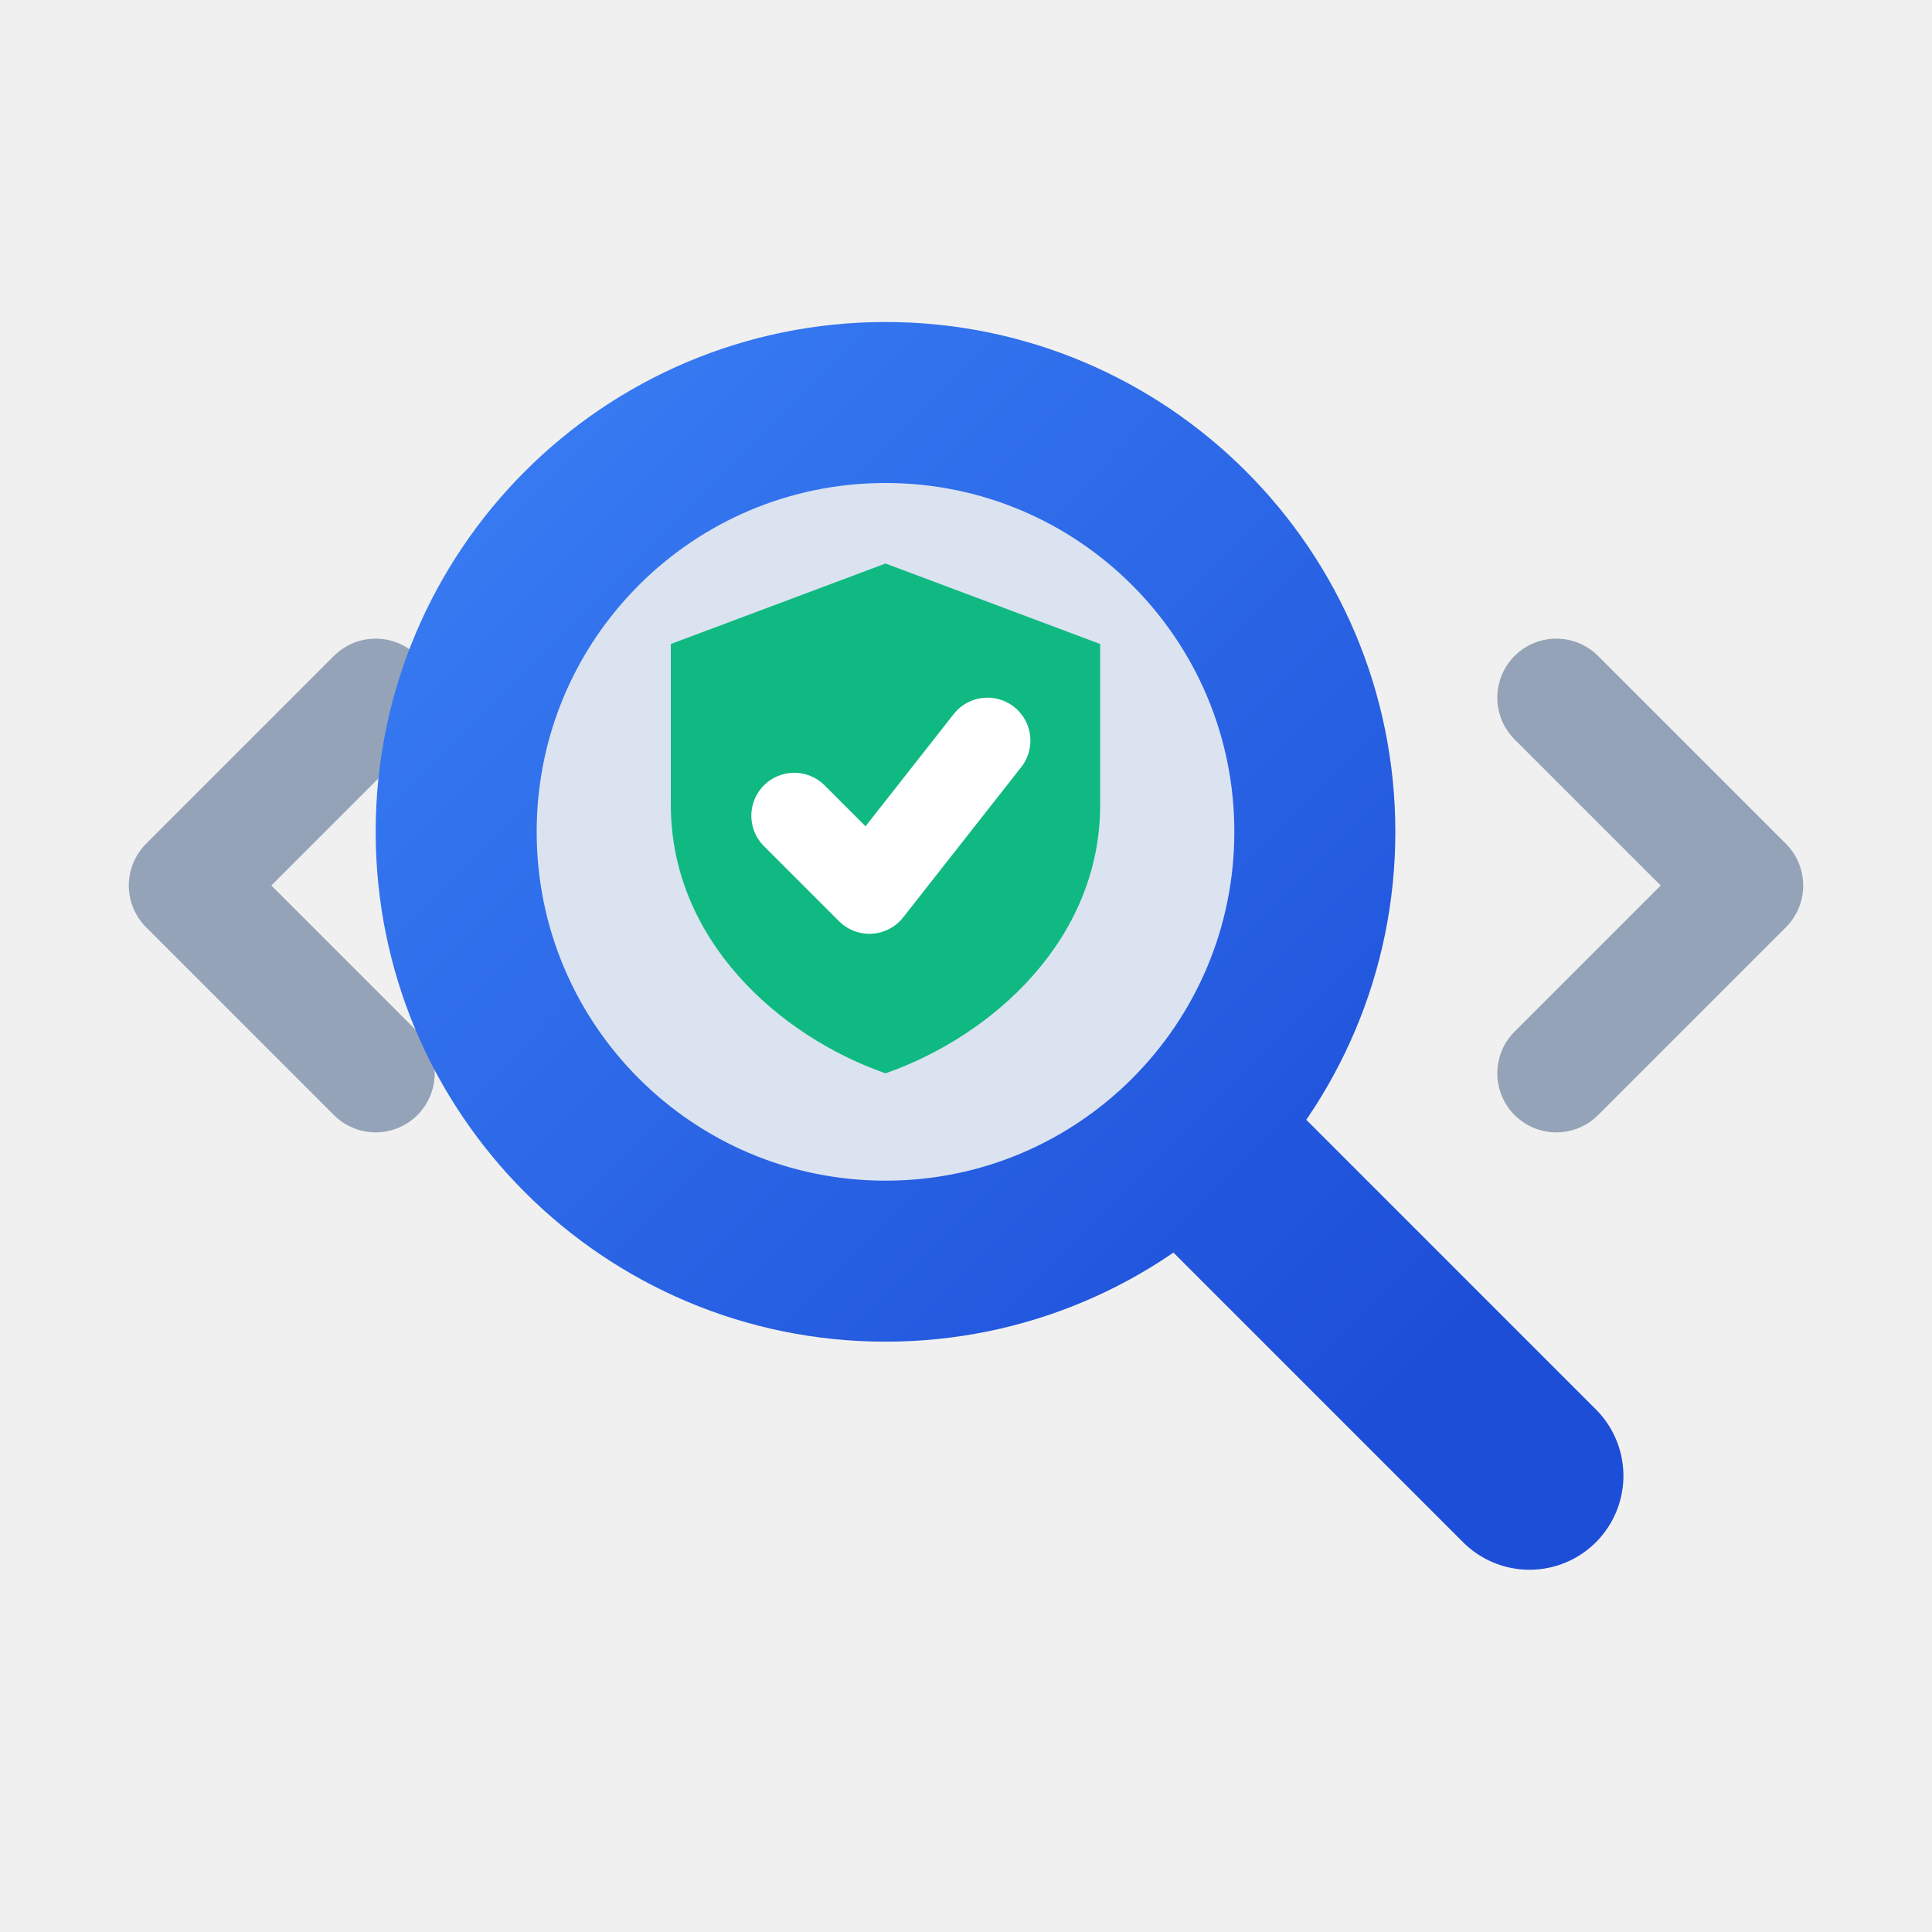
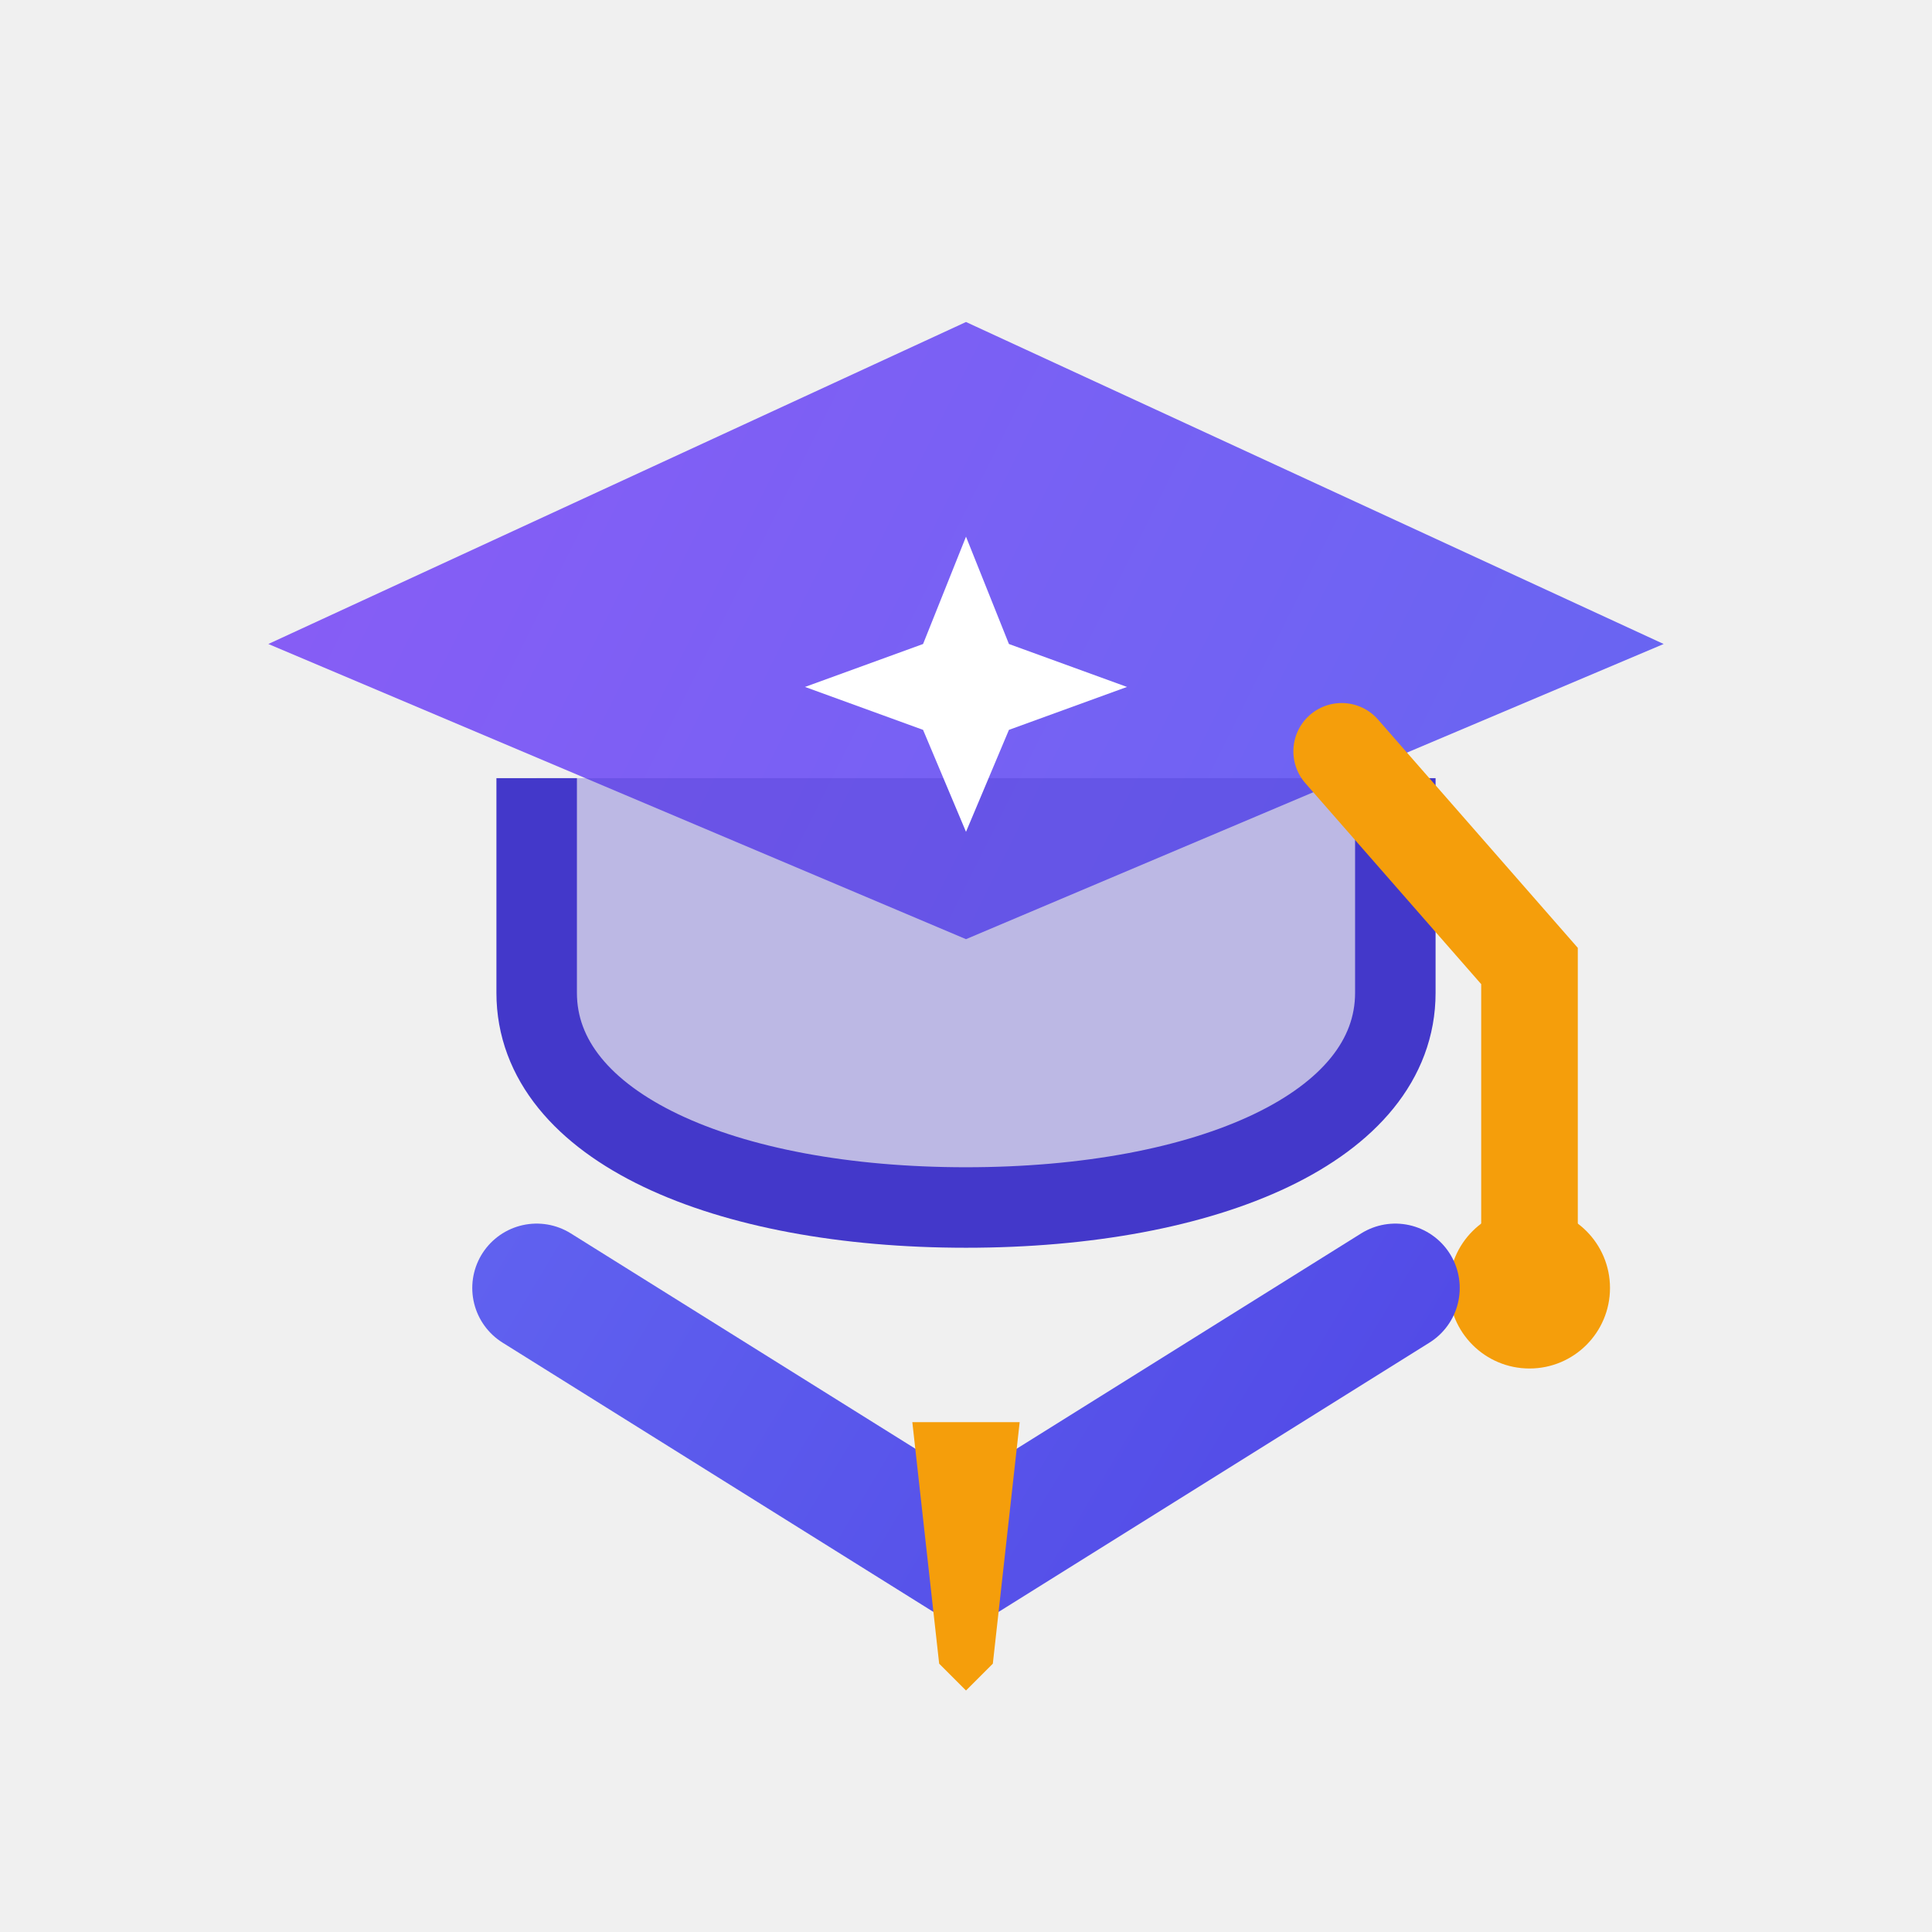
<svg xmlns="http://www.w3.org/2000/svg" width="36" height="36" viewBox="0 0 36 36" fill="none">
  <defs>
-     <linearGradient id="dsh_svg_cr_g" x1="6" y1="6" x2="26" y2="26" gradientUnits="userSpaceOnUse">
-       <stop stop-color="#3B82F6" />
-       <stop offset="1" stop-color="#1D4ED8" />
+     <linearGradient id="dsh_svg_agency_cap" x1="4" y1="6" x2="32" y2="20" gradientUnits="userSpaceOnUse">
+       <stop stop-color="#8B5CF6" />
+       <stop offset="1" stop-color="#6366F1" />
+     </linearGradient>
+     <linearGradient id="dsh_svg_agency_suit" x1="8" y1="18" x2="28" y2="30" gradientUnits="userSpaceOnUse">
+       <stop stop-color="#6366F1" />
+       <stop offset="1" stop-color="#4F46E5" />
    </linearGradient>
  </defs>
-   <path d="M7 13L3.5 16.5L7 20" stroke="#94A3B8" stroke-width="2.2" stroke-linecap="round" stroke-linejoin="round" />
-   <path d="M29 13L32.5 16.5L29 20" stroke="#94A3B8" stroke-width="2.2" stroke-linecap="round" stroke-linejoin="round" />
-   <circle cx="16.5" cy="15.5" r="8" stroke="url(#dsh_svg_cr_g)" stroke-width="3" fill="#3B82F6" fill-opacity="0.12" />
-   <line x1="22.5" y1="21.5" x2="28.5" y2="27.5" stroke="url(#dsh_svg_cr_g)" stroke-width="3.5" stroke-linecap="round" />
-   <path d="M16.5 10.5L20.5 12V15C20.5 17.5 18.5 19.3 16.5 20C14.5 19.3 12.5 17.5 12.5 15V12L16.5 10.5Z" fill="#10B981" />
-   <path d="M14.8 15.2L16.2 16.6L18.4 13.8" stroke="#FFFFFF" stroke-width="1.6" stroke-linecap="round" stroke-linejoin="round" />
+   <polygon points="18,6 31,12 18,17.5 5,12" fill="url(#dsh_svg_agency_cap)" />
+   <path d="M10 14.5V18.5C10 21 13.5 22.5 18 22.5C22.5 22.5 26 21 26 18.5V14.5" fill="#4338CA" fill-opacity="0.3" stroke="#4338CA" stroke-width="1.5" />
+   <path d="M25 14L28.5 18V23.5" stroke="#F59E0B" stroke-width="1.8" stroke-linecap="round" />
+   <circle cx="28.5" cy="24" r="1.5" fill="#F59E0B" />
+   <path d="M10 24L18 29L26 24" stroke="url(#dsh_svg_agency_suit)" stroke-width="2.4" stroke-linecap="round" stroke-linejoin="round" />
+   <path d="M17 26.5L19 26.5L18.5 31L18 31.5L17.5 31L17 26.5Z" fill="#F59E0B" />
+   <path d="M18 10L18.8 12L21 12.8L18.8 13.6L18 15.5L17.2 13.6L15 12.8L17.2 12L18 10Z" fill="#FFFFFF" />
</svg>
